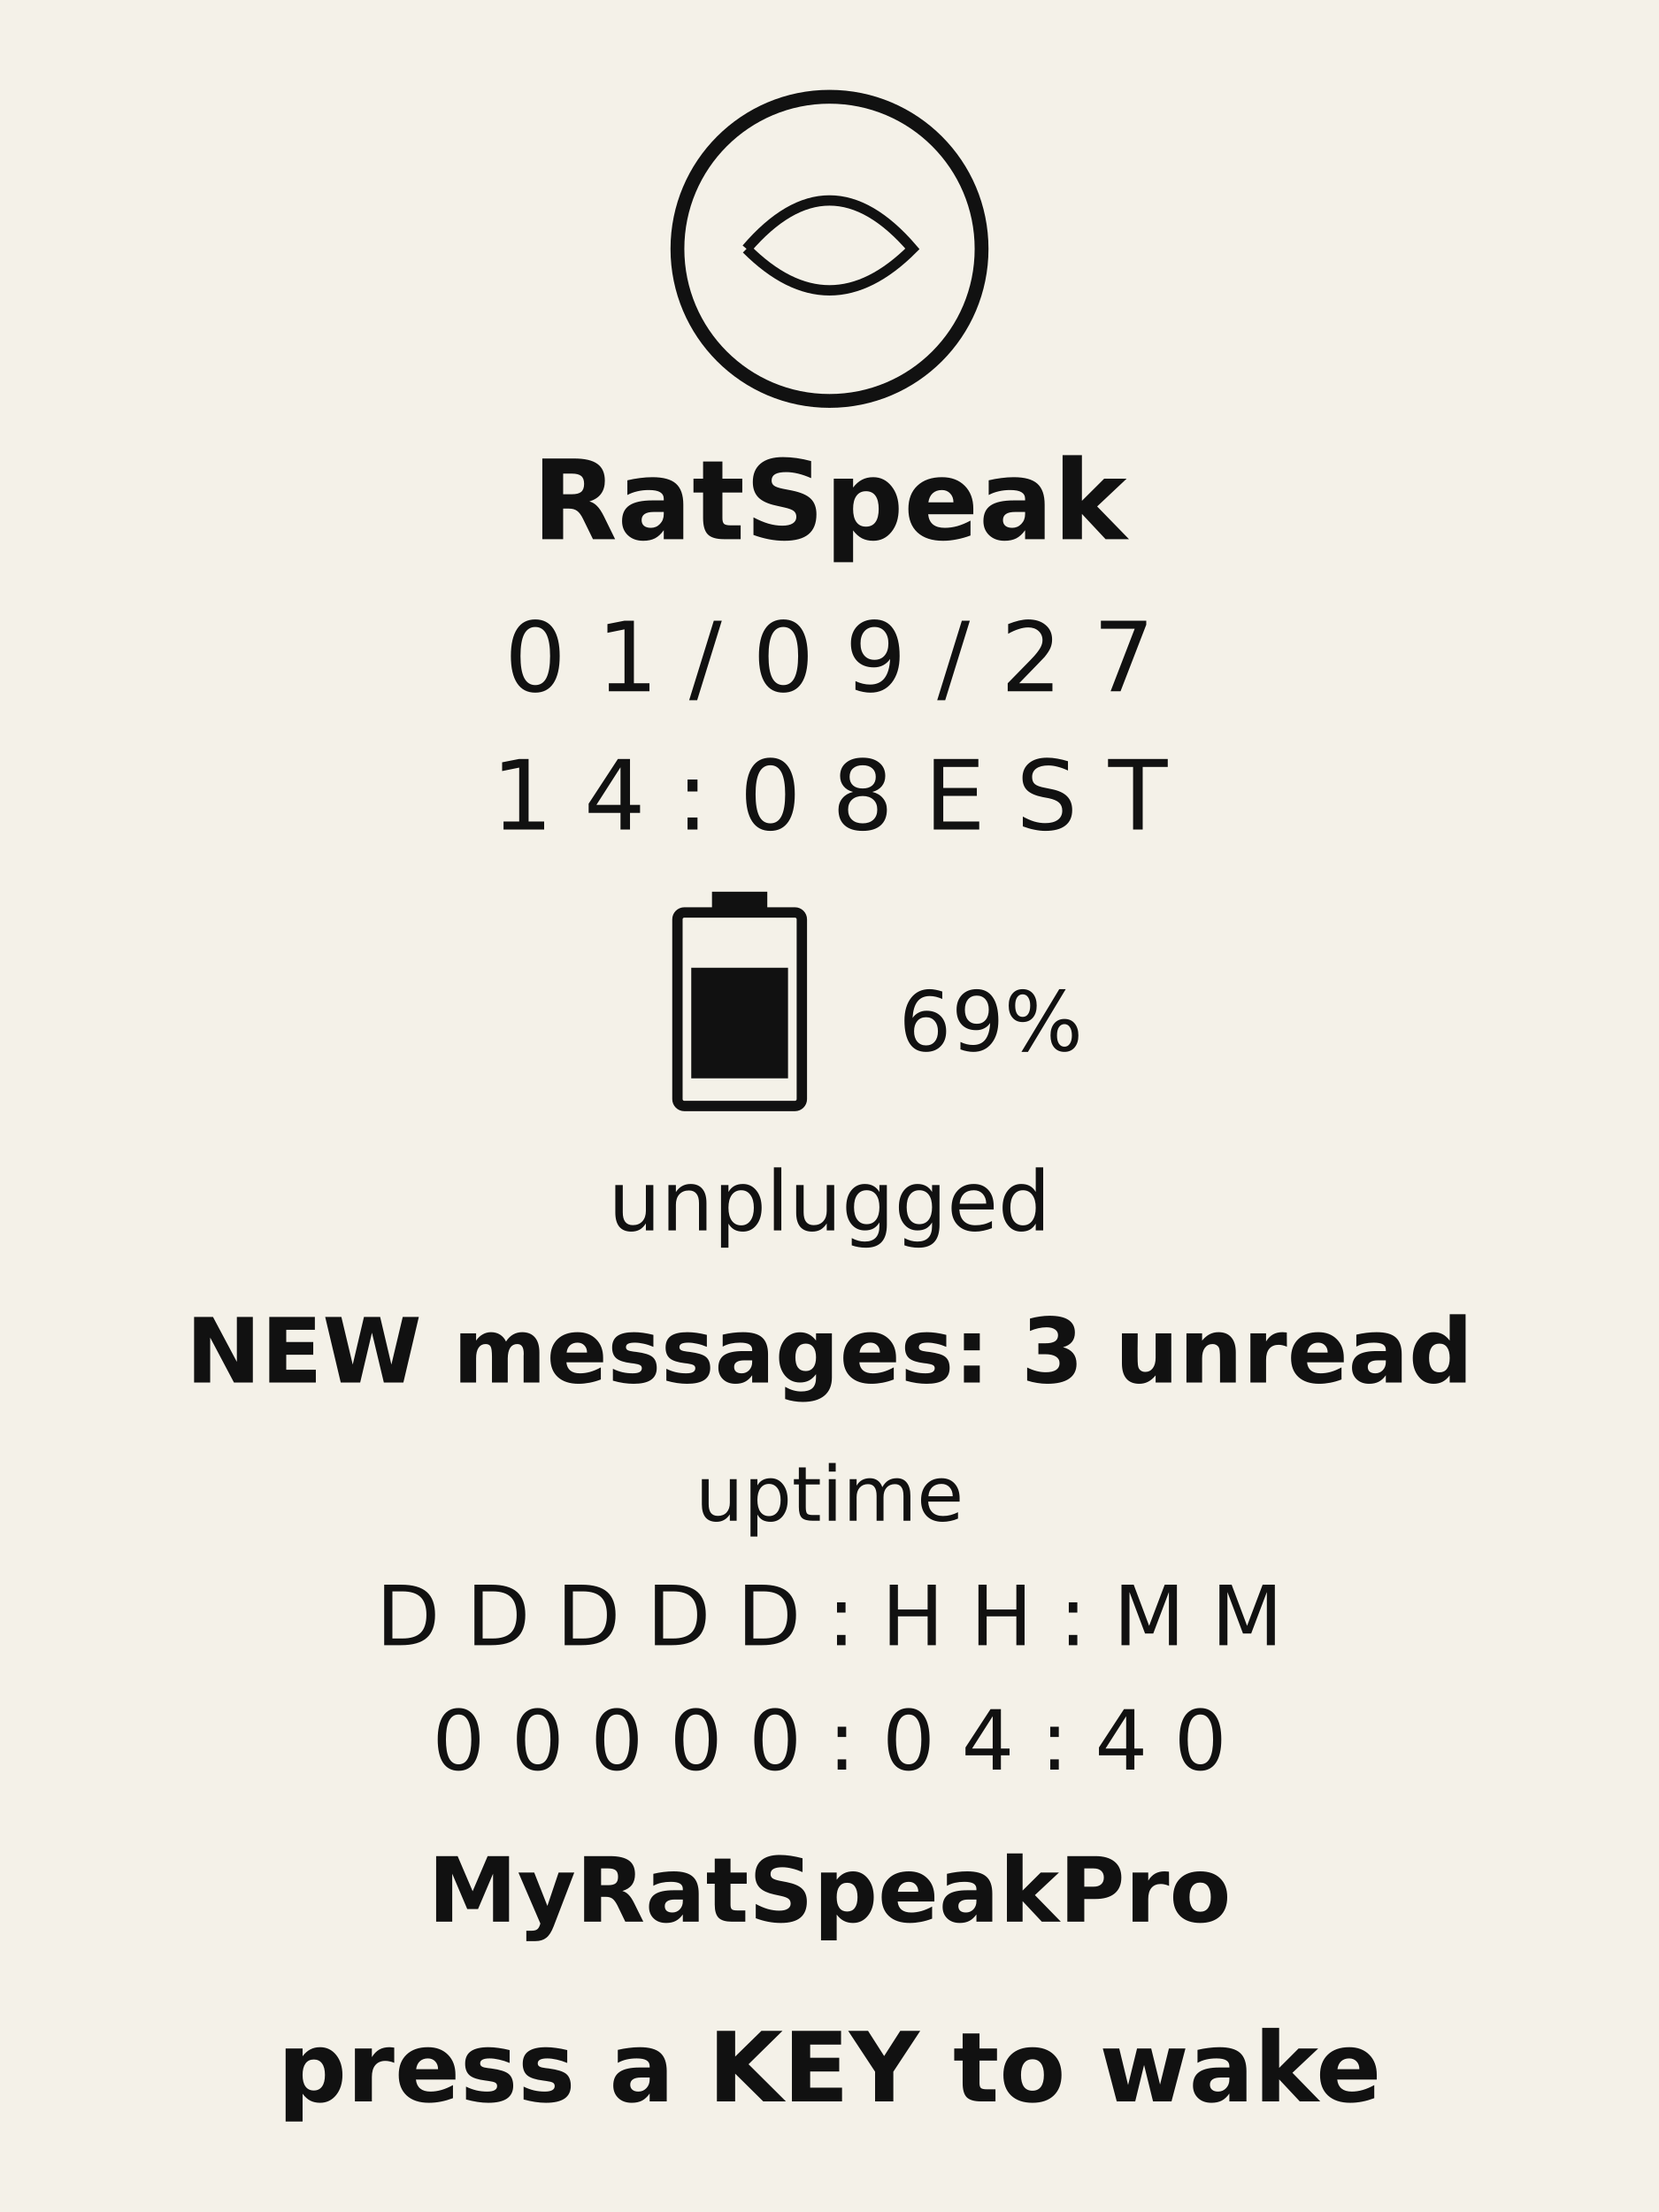
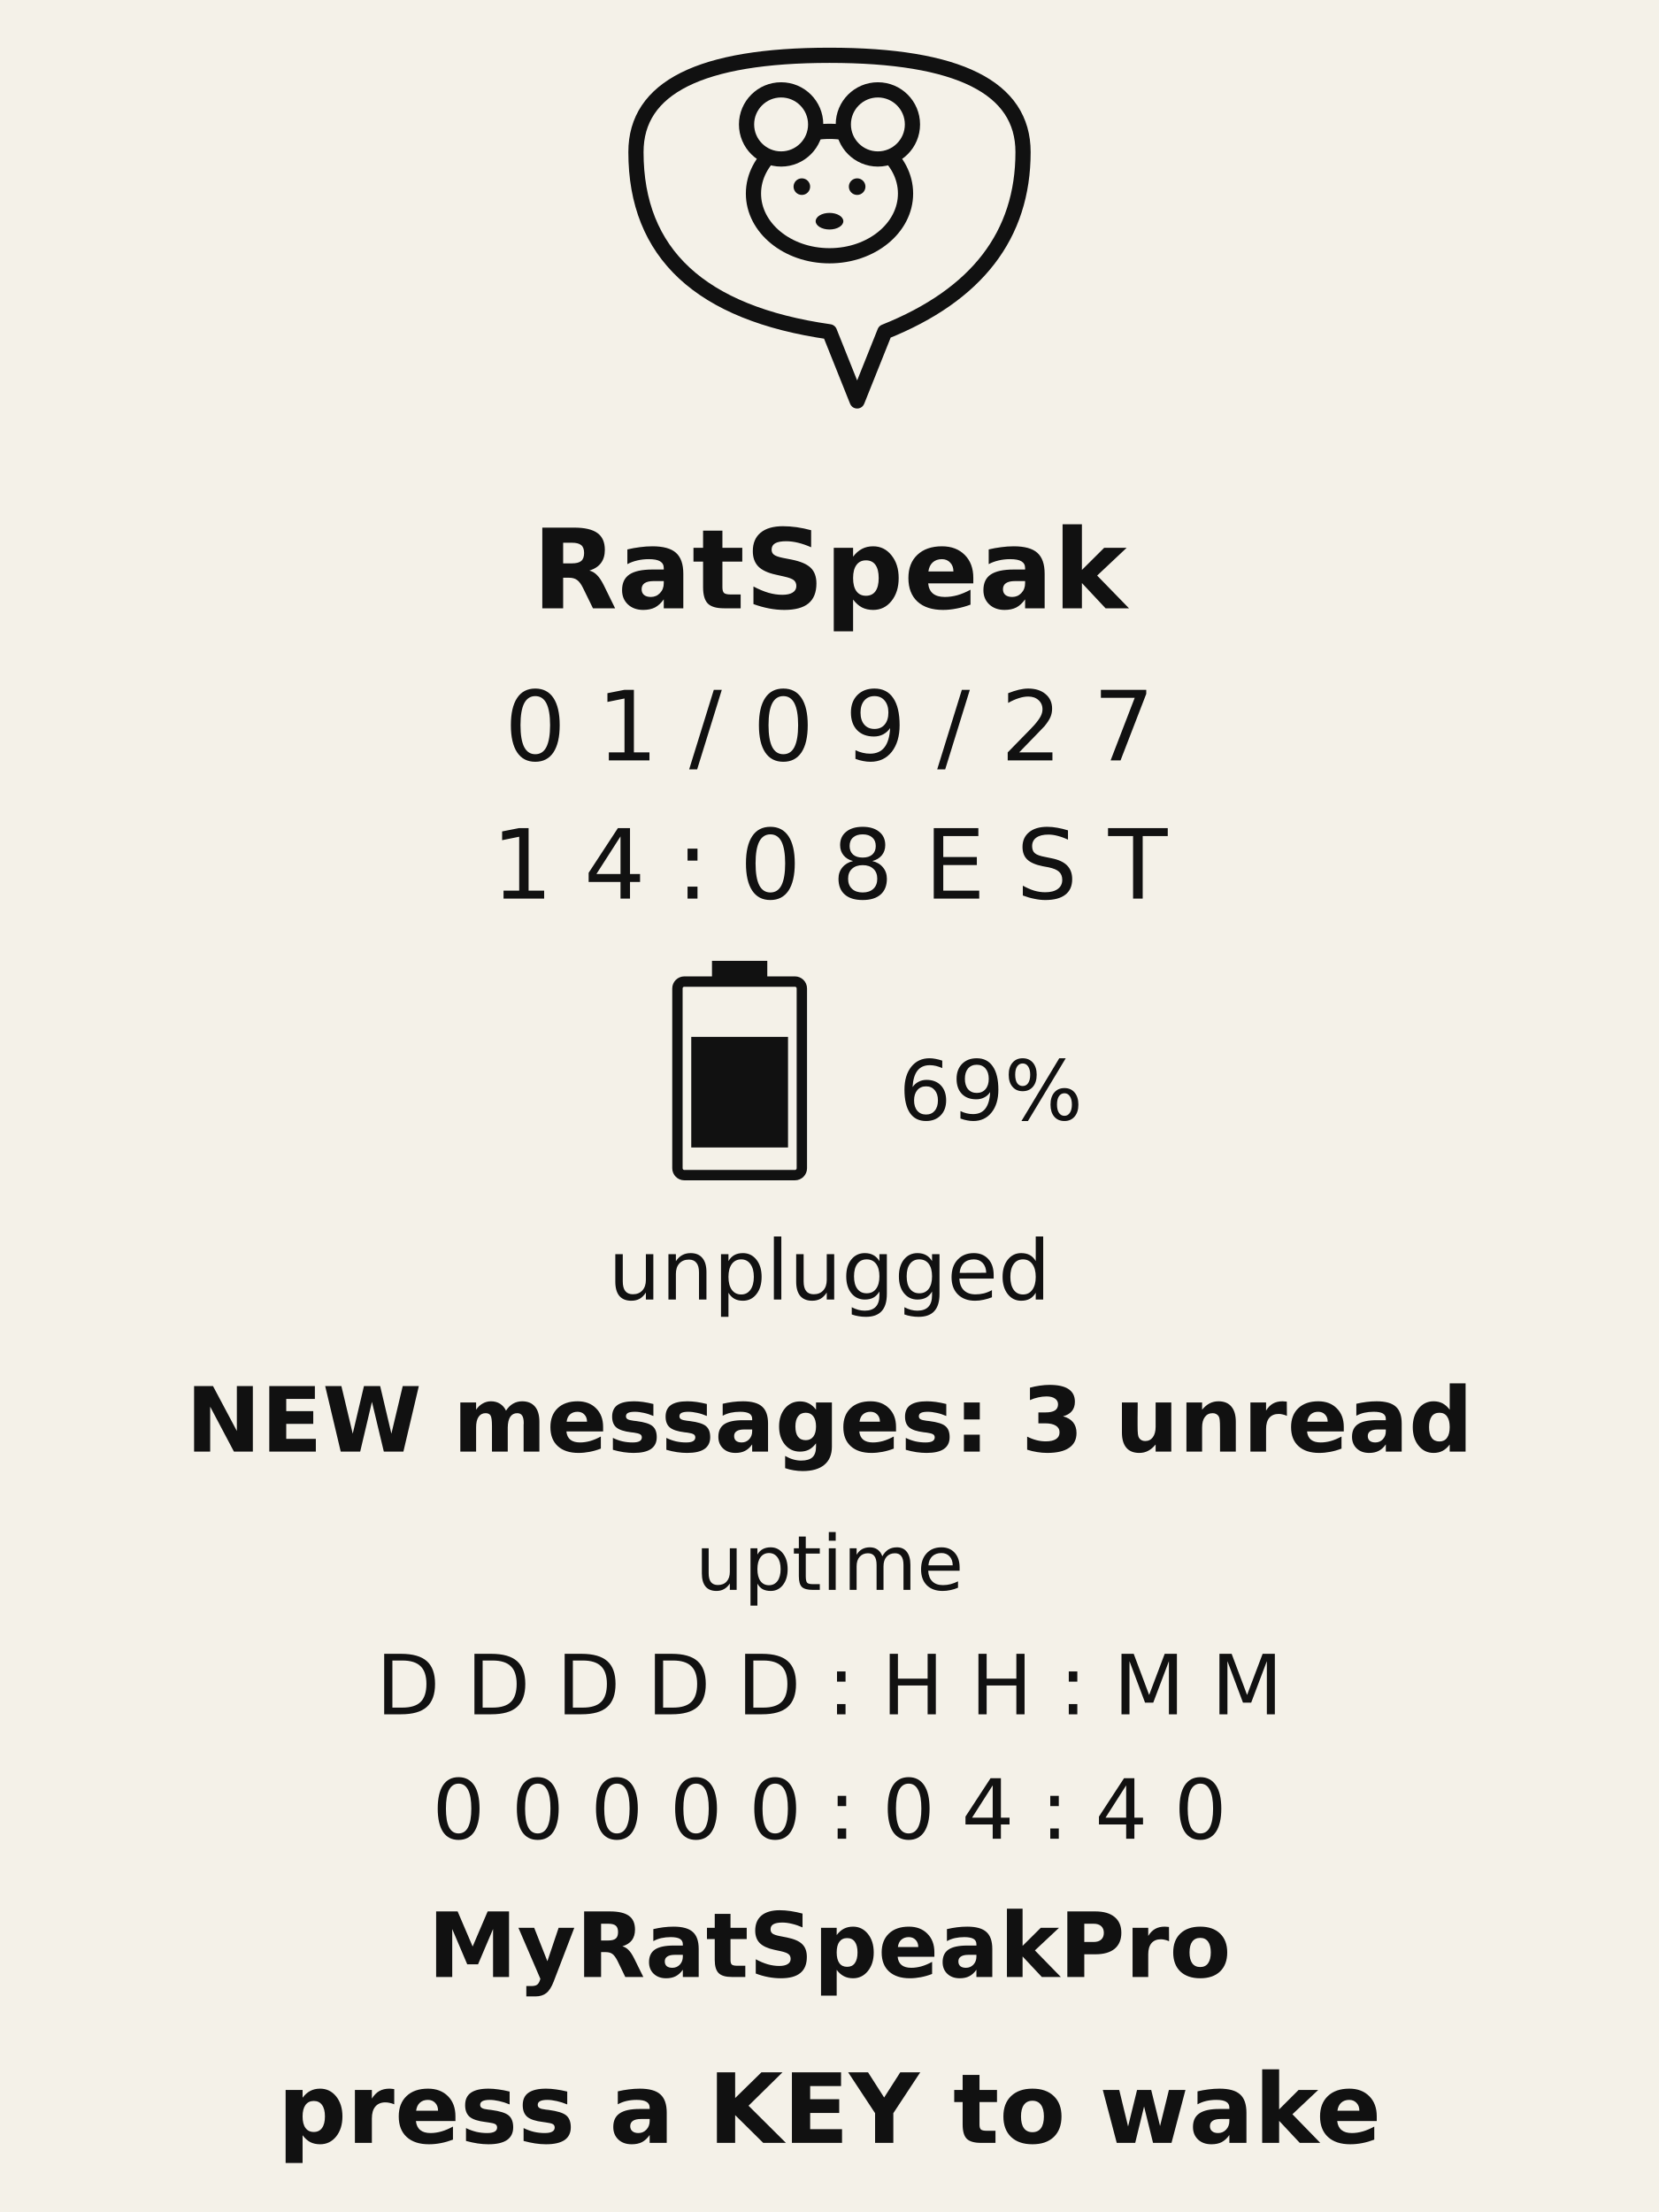
<svg xmlns="http://www.w3.org/2000/svg" width="240" height="320" viewBox="0 0 240 320" font-family="DejaVu Sans, Arial, sans-serif">
  <rect width="240" height="320" fill="#f4f1e8" />
-   <circle cx="120" cy="36" r="22" fill="none" stroke="#111" stroke-width="2" />
-   <path d="M108,36 Q120,22 132,36 Q120,48 108,36" fill="none" stroke="#111" stroke-width="1.5" />
-   <text x="120" y="78" text-anchor="middle" font-size="16" font-weight="700" fill="#111">RatSpeak</text>
-   <text x="120" y="100" text-anchor="middle" font-size="14" fill="#111">0 1 / 0 9 / 2 7</text>
-   <text x="120" y="120" text-anchor="middle" font-size="14" fill="#111">1 4 : 0 8   E S T</text>
-   <rect x="98" y="132" width="18" height="28" rx="1" fill="none" stroke="#111" stroke-width="1.5" />
-   <rect x="103" y="129" width="8" height="3" fill="#111" />
-   <rect x="100" y="140" width="14" height="16" fill="#111" />
-   <text x="130" y="152" font-size="12" fill="#111">69%</text>
-   <text x="120" y="178" text-anchor="middle" font-size="12" fill="#111">unplugged</text>
-   <text x="120" y="200" text-anchor="middle" font-size="13" font-weight="700" fill="#111">NEW messages: 3 unread</text>
-   <text x="120" y="220" text-anchor="middle" font-size="11" fill="#111">uptime</text>
-   <text x="120" y="238" text-anchor="middle" font-size="12" fill="#111">D D D D D : H H : M M</text>
-   <text x="120" y="256" text-anchor="middle" font-size="12" fill="#111">0 0 0 0 0 : 0 4 : 4 0</text>
-   <text x="120" y="278" text-anchor="middle" font-size="13" font-weight="700" fill="#111">MyRatSpeakPro</text>
-   <text x="120" y="304" text-anchor="middle" font-size="14" font-weight="700" fill="#111">press a KEY to wake</text>
+   <g transform="translate(120,40)" fill="none" stroke="#111" stroke-width="2.2" stroke-linejoin="round">
+     <path d="M -28,-18 Q -28,-32 0,-32 Q 28,-32 28,-18 Q 28,0 8,8 L 4,18 L 0,8 Q -28,4 -28,-18 Z" />
+     <ellipse cx="0" cy="-12" rx="11" ry="9" fill="#f4f1e8" stroke="#111" />
+     <circle cx="-7" cy="-22" r="5" fill="#f4f1e8" stroke="#111" />
+     <circle cx="7" cy="-22" r="5" fill="#f4f1e8" stroke="#111" />
+     <circle cx="-4" cy="-13" r="1.2" fill="#111" stroke="none" />
+     <circle cx="4" cy="-13" r="1.2" fill="#111" stroke="none" />
+     <ellipse cx="0" cy="-8" rx="2" ry="1.2" fill="#111" stroke="none" />
+   </g>
+   <text x="120" y="88" text-anchor="middle" font-size="16" font-weight="700" fill="#111">RatSpeak</text>
+   <text x="120" y="110" text-anchor="middle" font-size="14" fill="#111">0 1 / 0 9 / 2 7</text>
+   <text x="120" y="130" text-anchor="middle" font-size="14" fill="#111">1 4 : 0 8   E S T</text>
+   <rect x="98" y="142" width="18" height="28" rx="1" fill="none" stroke="#111" stroke-width="1.5" />
+   <rect x="103" y="139" width="8" height="3" fill="#111" />
+   <rect x="100" y="150" width="14" height="16" fill="#111" />
+   <text x="130" y="162" font-size="12" fill="#111">69%</text>
+   <text x="120" y="188" text-anchor="middle" font-size="12" fill="#111">unplugged</text>
+   <text x="120" y="210" text-anchor="middle" font-size="13" font-weight="700" fill="#111">NEW messages: 3 unread</text>
+   <text x="120" y="230" text-anchor="middle" font-size="11" fill="#111">uptime</text>
+   <text x="120" y="248" text-anchor="middle" font-size="12" fill="#111">D D D D D : H H : M M</text>
+   <text x="120" y="266" text-anchor="middle" font-size="12" fill="#111">0 0 0 0 0 : 0 4 : 4 0</text>
+   <text x="120" y="286" text-anchor="middle" font-size="13" font-weight="700" fill="#111">MyRatSpeakPro</text>
+   <text x="120" y="310" text-anchor="middle" font-size="14" font-weight="700" fill="#111">press a KEY to wake</text>
</svg>
